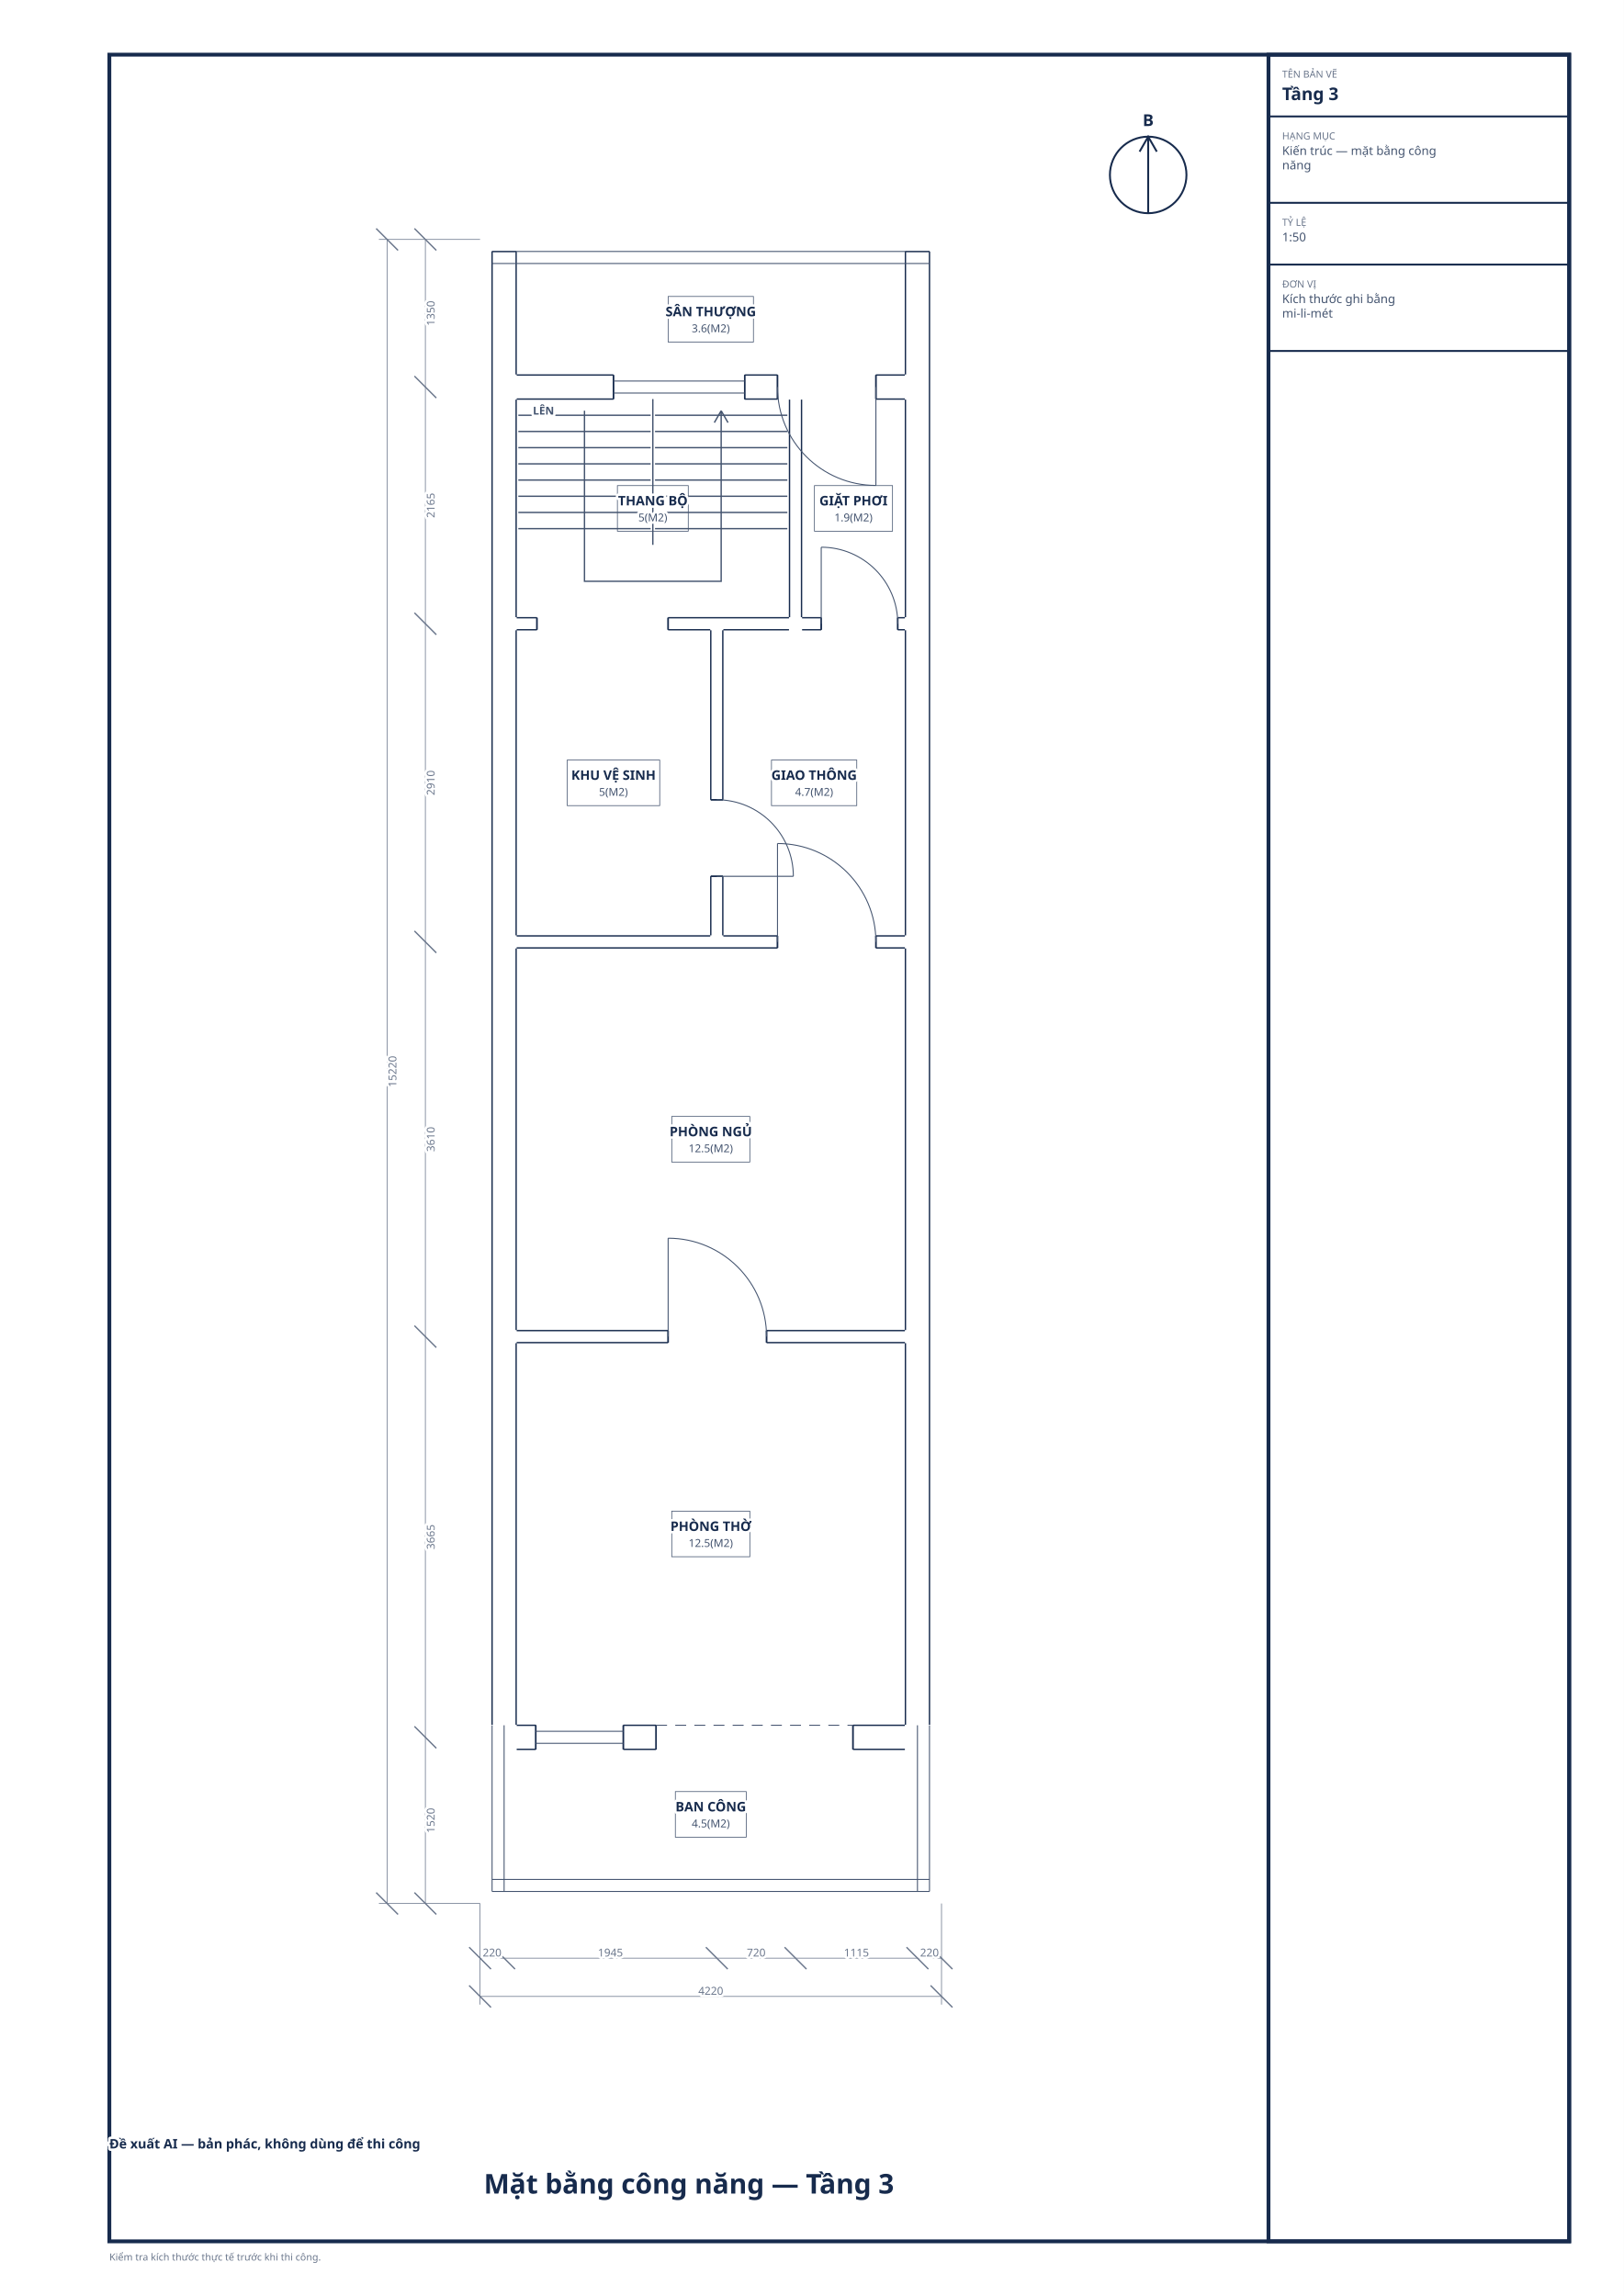
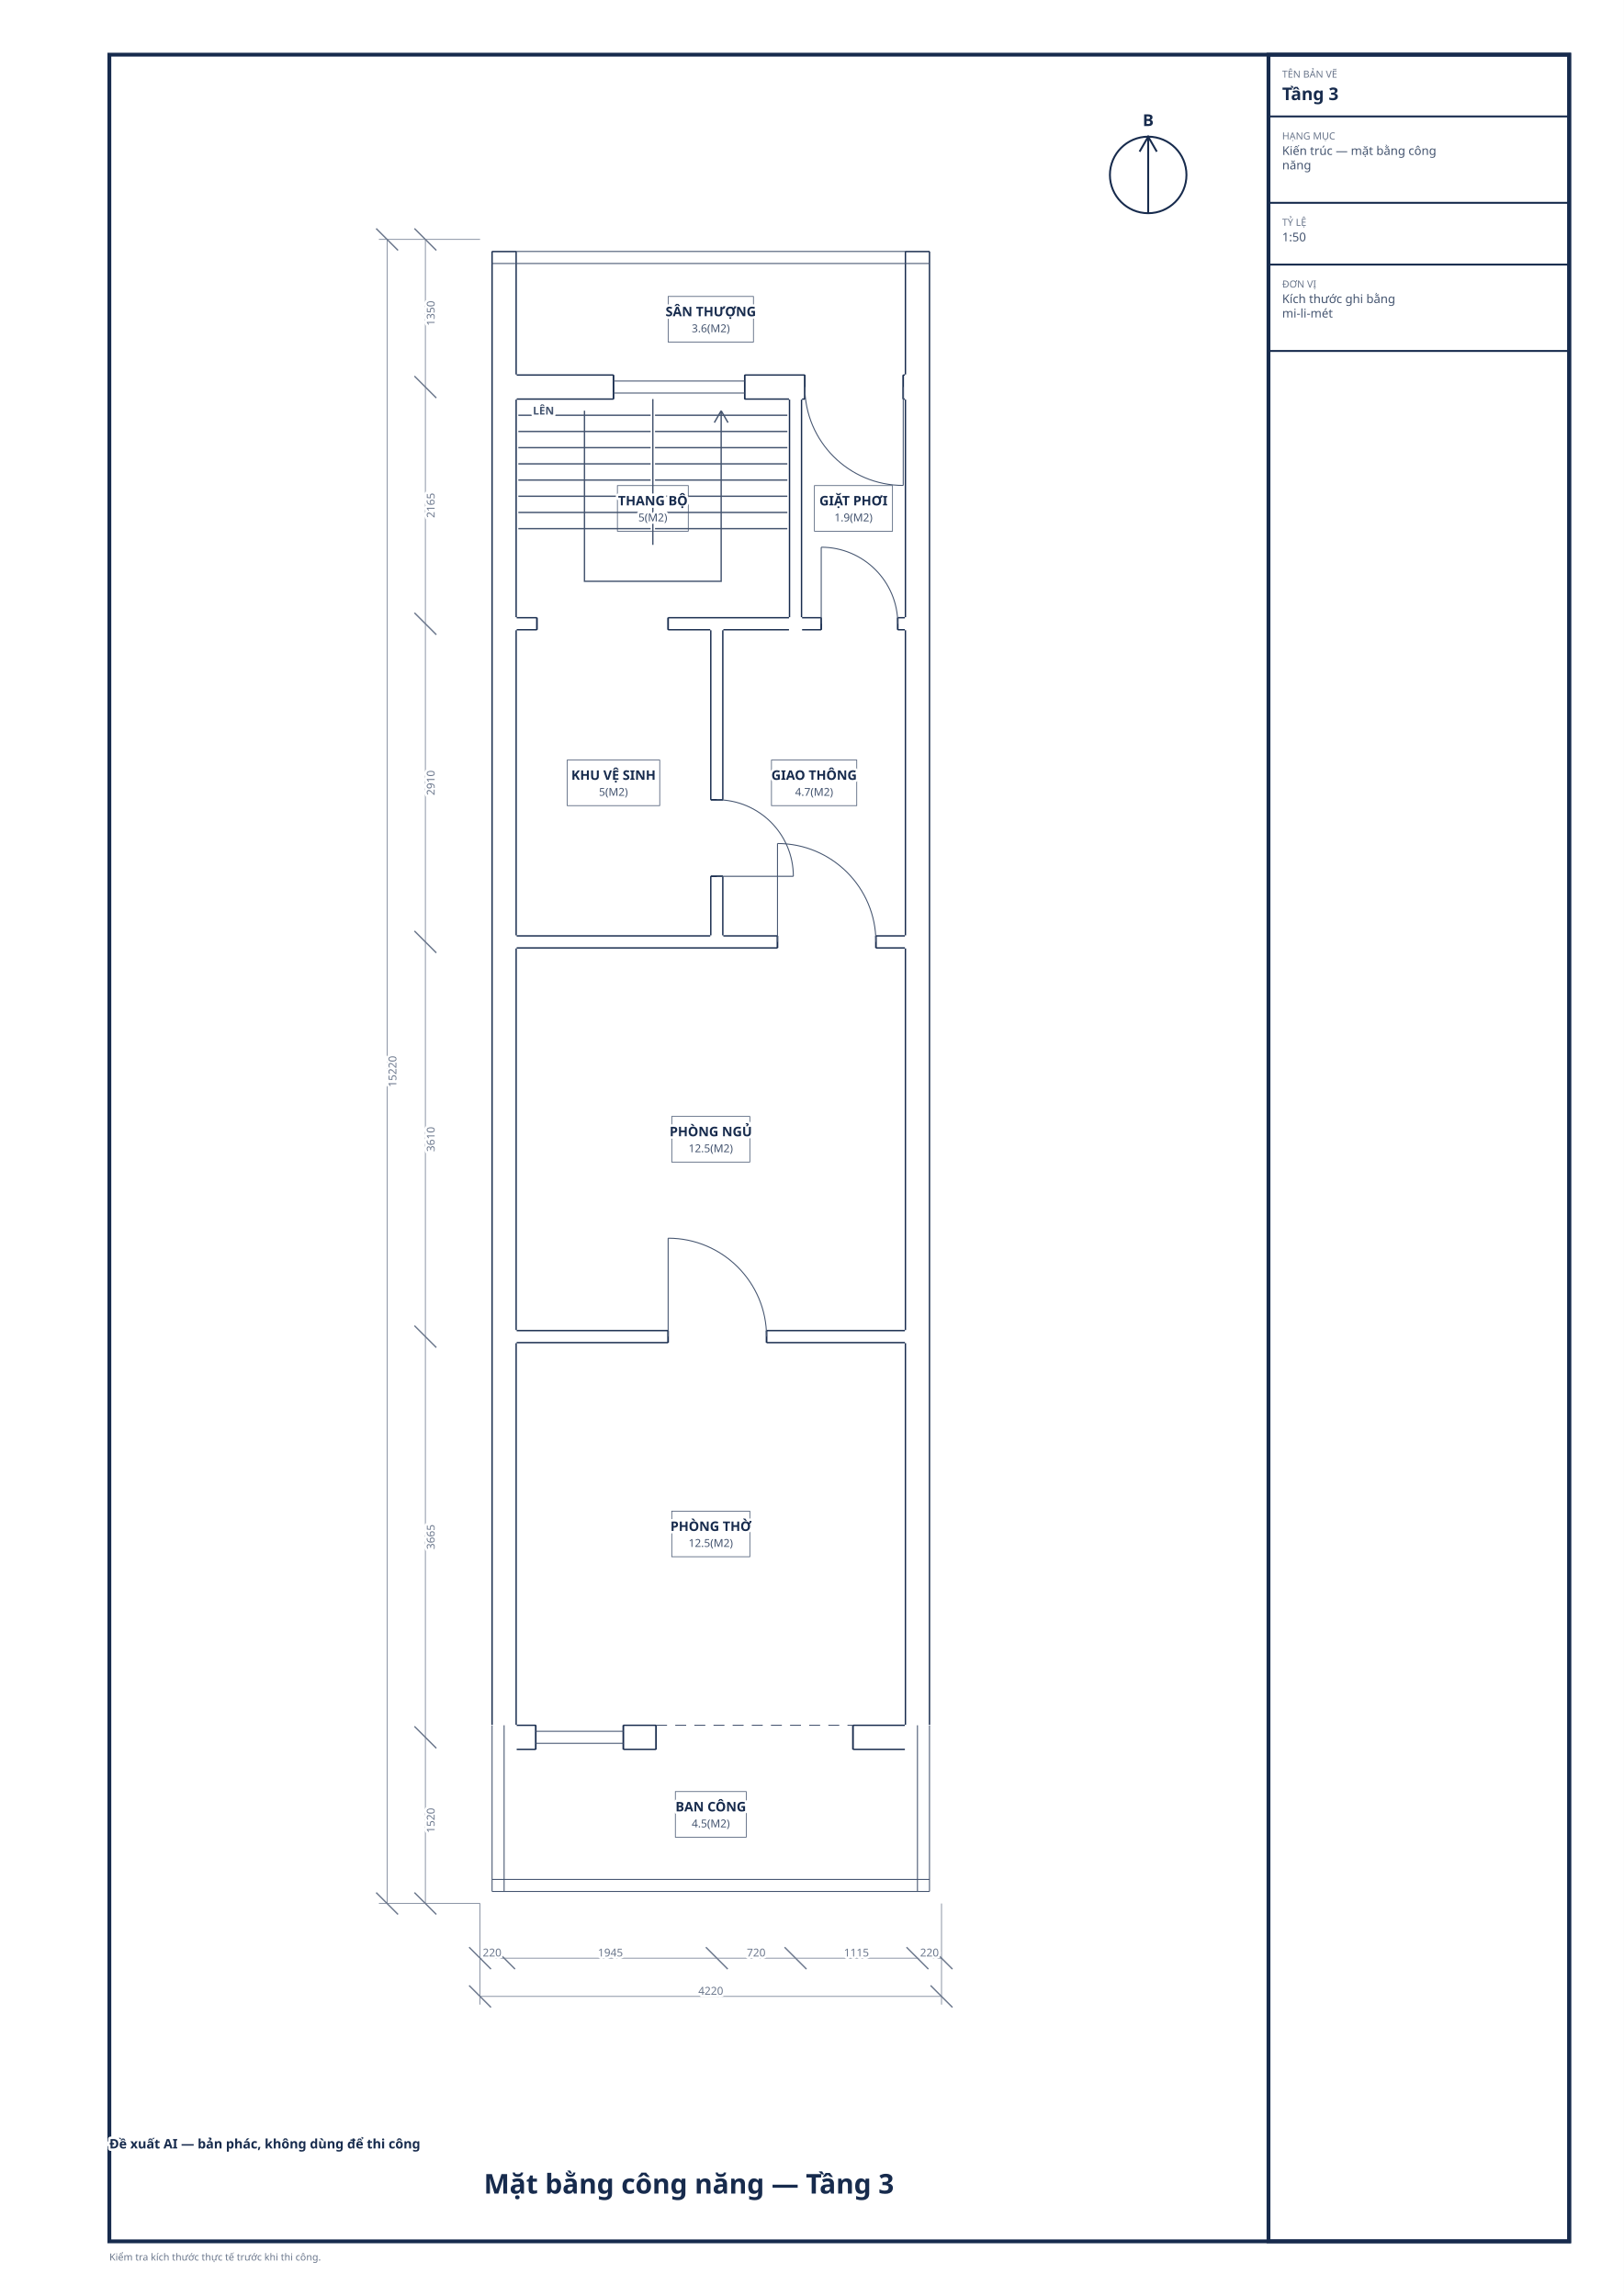
<svg xmlns="http://www.w3.org/2000/svg" viewBox="0 0 297 420" width="297mm" height="420mm">
  <style>text{font-family:'Be Vietnam Pro', 'Noto Sans', 'Segoe UI', system-ui, sans-serif;text-anchor:middle;dominant-baseline:middle;paint-order:stroke;stroke:#FFFFFF;stroke-width:0.9;stroke-linejoin:round}.fr{stroke:#172B4D;stroke-width:0.7;fill:none;}.tr{stroke:#172B4D;stroke-width:0.35;fill:none;}.wf{fill:#FFFFFF;stroke:none}.w{stroke:#172B4D;stroke-width:0.25;fill:none;}.cl{fill:#172B4D;stroke:#172B4D;stroke-width:0.25}.lb{fill:none;stroke:#44546F;stroke-width:0.13}.rl{stroke:#44546F;stroke-width:0.18;fill:none;}.op{stroke:#172B4D;stroke-width:0.25;fill:none;}.dl{stroke:#44546F;stroke-width:0.18;fill:none;}.wn{stroke:#44546F;stroke-width:0.18;fill:none;}.st{stroke:#44546F;stroke-width:0.25;fill:none;}.sa{stroke:#44546F;stroke-width:0.25;fill:none;}.vd{stroke:#44546F;stroke-width:0.18;fill:#DCDFE4}.nt{stroke:#172B4D;stroke-width:0.35;fill:none;}.dm{stroke:#6B778C;stroke-width:0.13;fill:none;}.dt{stroke:#6B778C;stroke-width:0.25;fill:none;}.tn{font-size:2.4px;fill:#172B4D;font-weight:600;}.ta{font-size:2px;fill:#44546F;}.td{font-size:2px;fill:#6B778C;}.tst{font-size:2px;fill:#44546F;font-weight:600;}.tl{font-size:3.2px;fill:#172B4D;font-weight:700;text-anchor:start;}.tw{font-size:2.4px;fill:#172B4D;font-weight:600;text-anchor:start;}.ts{font-size:2.2px;fill:#44546F;text-anchor:start;}.tnn{font-size:3px;fill:#172B4D;font-weight:700;}.tt{font-size:5px;fill:#172B4D;font-weight:700;}.tbl{font-size:1.8px;fill:#6B778C;text-anchor:start;}.tf{font-size:1.8px;fill:#6B778C;text-anchor:start;}</style>
  <rect x="0" y="0" width="297" height="420" fill="#FFFFFF" />
  <rect x="20" y="10" width="267" height="400" class="fr" />
  <rect x="232" y="10" width="55" height="400" class="fr" />
  <text x="234.5" y="13.58" class="tbl">TÊN BẢN VẼ</text>
  <text x="234.5" y="17.18" class="tl">Tầng 3</text>
  <path class="tr" d="M 232 21.3 L 287 21.3" />
  <text x="234.5" y="24.88" class="tbl">HẠNG MỤC</text>
  <text x="234.5" y="27.58" class="ts">Kiến trúc — mặt bằng công</text>
  <text x="234.5" y="30.22" class="ts">năng</text>
  <path class="tr" d="M 232 37.1 L 287 37.1" />
  <text x="234.5" y="40.68" class="tbl">TỶ LỆ</text>
  <text x="234.5" y="43.38" class="ts">1:50</text>
  <path class="tr" d="M 232 48.4 L 287 48.4" />
  <text x="234.5" y="51.98" class="tbl">ĐƠN VỊ</text>
  <text x="234.5" y="54.68" class="ts">Kích thước ghi bằng</text>
  <text x="234.5" y="57.32" class="ts">mi-li-mét</text>
  <path class="tr" d="M 232 64.2 L 287 64.2" />
  <text x="126" y="399.5" class="tt">Mặt bằng công năng — Tầng 3</text>
  <text x="20" y="392.16" class="tw">Đề xuất AI — bản phác, không dùng để thi công</text>
  <text x="20" y="412.88" class="tf">Kiểm tra kích thước thực tế trước khi thi công.</text>
-   <path class="wf" d="M 94.4 320 L 94.4 46 L 90 46 L 90 320 Z M 170 320 L 170 46 L 165.6 46 L 165.6 320 Z M 90 320 L 98 320 L 98 315.6 L 90 315.6 Z M 114 320 L 120 320 L 120 315.6 L 114 315.6 Z M 156 320 L 170 320 L 170 315.6 L 156 315.6 Z M 92.2 73 L 112.2 73 L 112.2 68.6 L 92.2 68.6 Z M 136.2 73 L 142.2 73 L 142.2 68.6 L 136.2 68.6 Z M 160.2 73 L 167.8 73 L 167.8 68.6 L 160.2 68.6 Z M 92.2 245.6 L 122.2 245.6 L 122.2 243.4 L 92.2 243.4 Z M 140.2 245.6 L 167.8 245.6 L 167.8 243.4 L 140.2 243.4 Z M 92.2 173.4 L 142.2 173.4 L 142.2 171.2 L 92.2 171.2 Z M 160.2 173.4 L 167.8 173.4 L 167.8 171.2 L 160.2 171.2 Z M 132.2 172.3 L 132.2 160.3 L 130 160.3 L 130 172.3 Z M 132.2 146.3 L 132.2 114.1 L 130 114.1 L 130 146.3 Z M 92.2 115.2 L 98.2 115.2 L 98.2 113 L 92.2 113 Z M 122.2 115.2 L 150.2 115.2 L 150.2 113 L 122.2 113 Z M 164.2 115.2 L 167.8 115.2 L 167.8 113 L 164.2 113 Z M 146.6 115.2 L 146.6 70.8 L 144.4 70.8 L 144.4 115.2 Z" />
-   <path class="w" d="M 94.4 315.5 L 94.4 245.7 M 94.4 243.3 L 94.4 173.5 M 94.4 171.1 L 94.4 115.3 M 94.4 112.9 L 94.4 73.1 M 94.4 68.5 L 94.4 46 M 90 315.5 L 90 46 M 94.4 46 L 90 46 M 170 315.5 L 170 46 M 165.6 315.5 L 165.6 245.7 M 165.6 243.3 L 165.6 173.5 M 165.6 171.1 L 165.6 115.3 M 165.6 112.9 L 165.6 73.1 M 165.6 68.5 L 165.6 46 M 170 46 L 165.6 46 M 94.5 320 L 98 320 M 94.5 315.6 L 98 315.6 M 98 320 L 98 315.6 M 114 320 L 120 320 M 114 315.6 L 120 315.6 M 114 320 L 114 315.6 M 120 320 L 120 315.6 M 156 320 L 165.5 320 M 156 315.6 L 165.5 315.6 M 156 320 L 156 315.6 M 94.5 73 L 112.2 73 M 94.5 68.6 L 112.2 68.6 M 112.2 73 L 112.2 68.6 M 136.2 73 L 142.2 73 M 136.2 68.6 L 142.2 68.6 M 136.2 73 L 136.2 68.6 M 142.2 73 L 142.2 68.6 M 160.2 73 L 165.5 73 M 160.2 68.6 L 165.5 68.6 M 160.2 73 L 160.2 68.6 M 94.5 245.6 L 122.2 245.6 M 94.5 243.4 L 122.2 243.4 M 122.2 245.6 L 122.2 243.4 M 140.2 245.6 L 165.5 245.6 M 140.2 243.4 L 165.5 243.4 M 140.2 245.6 L 140.2 243.4 M 94.5 173.4 L 142.2 173.4 M 94.5 171.2 L 129.9 171.2 M 132.3 171.2 L 142.2 171.2 M 142.2 173.4 L 142.2 171.2 M 160.2 173.4 L 165.5 173.4 M 160.2 171.2 L 165.5 171.2 M 160.2 173.4 L 160.2 171.2 M 132.2 171.1 L 132.2 160.3 M 130 171.1 L 130 160.3 M 132.2 160.3 L 130 160.3 M 132.2 146.3 L 132.2 115.3 M 130 146.3 L 130 115.3 M 132.2 146.3 L 130 146.3 M 94.5 115.2 L 98.2 115.2 M 94.5 113 L 98.2 113 M 98.2 115.2 L 98.2 113 M 122.2 115.2 L 129.9 115.2 M 132.3 115.2 L 144.3 115.2 M 146.7 115.2 L 150.2 115.2 M 122.2 113 L 144.3 113 M 146.7 113 L 150.2 113 M 122.2 115.2 L 122.2 113 M 150.2 115.2 L 150.2 113 M 164.2 115.2 L 165.5 115.2 M 164.2 113 L 165.5 113 M 164.2 115.2 L 164.2 113 M 146.6 112.9 L 146.6 73.1 M 144.4 112.9 L 144.4 73.1" />
+   <path class="wf" d="M 94.4 320 L 94.4 46 L 90 46 L 90 320 Z M 170 320 L 170 46 L 165.6 46 L 165.6 320 Z M 90 320 L 98 320 L 98 315.6 L 90 315.6 Z M 114 320 L 120 320 L 120 315.6 L 114 315.6 Z M 156 320 L 170 320 L 170 315.6 L 156 315.6 Z M 92.2 73 L 112.2 73 L 112.2 68.6 L 92.2 68.6 Z M 136.2 73 L 147.2 73 L 147.2 68.6 L 136.2 68.6 Z M 165.2 73 L 167.8 73 L 167.8 68.6 L 165.2 68.6 Z M 92.2 245.6 L 122.2 245.6 L 122.2 243.4 L 92.2 243.4 Z M 140.2 245.6 L 167.8 245.6 L 167.8 243.4 L 140.2 243.4 Z M 92.2 173.4 L 142.2 173.4 L 142.2 171.2 L 92.2 171.2 Z M 160.2 173.4 L 167.8 173.4 L 167.8 171.2 L 160.2 171.2 Z M 132.2 172.3 L 132.2 160.3 L 130 160.3 L 130 172.3 Z M 132.2 146.3 L 132.2 114.1 L 130 114.1 L 130 146.3 Z M 92.2 115.2 L 98.2 115.2 L 98.2 113 L 92.2 113 Z M 122.2 115.2 L 150.2 115.2 L 150.2 113 L 122.2 113 Z M 164.2 115.2 L 167.8 115.2 L 167.8 113 L 164.2 113 Z M 146.6 115.2 L 146.6 70.8 L 144.4 70.8 L 144.4 115.2 Z" />
+   <path class="w" d="M 94.4 315.5 L 94.4 245.7 M 94.4 243.3 L 94.4 173.5 M 94.4 171.1 L 94.4 115.3 M 94.4 112.9 L 94.4 73.1 M 94.4 68.5 L 94.4 46 M 90 315.5 L 90 46 M 94.4 46 L 90 46 M 170 315.5 L 170 46 M 165.6 315.5 L 165.6 245.7 M 165.6 243.3 L 165.6 173.5 M 165.6 171.1 L 165.6 115.3 M 165.6 112.9 L 165.6 73.1 M 165.6 68.5 L 165.6 46 M 170 46 L 165.6 46 M 94.5 320 L 98 320 M 94.5 315.6 L 98 315.6 M 98 320 L 98 315.6 M 114 320 L 120 320 M 114 315.6 L 120 315.6 M 114 320 L 114 315.6 M 120 320 L 120 315.6 M 156 320 L 165.5 320 M 156 315.6 L 165.5 315.6 M 156 320 L 156 315.6 M 94.5 73 L 112.2 73 M 94.5 68.6 L 112.2 68.6 M 112.2 73 L 112.2 68.6 M 136.2 73 L 144.3 73 M 146.7 73 L 147.2 73 M 136.2 68.6 L 147.2 68.6 M 136.2 73 L 136.2 68.6 M 147.2 73 L 147.2 68.6 M 165.2 73 L 165.5 73 M 165.2 68.6 L 165.5 68.6 M 165.2 73 L 165.2 68.6 M 94.5 245.6 L 122.2 245.6 M 94.5 243.4 L 122.2 243.4 M 122.2 245.6 L 122.2 243.4 M 140.2 245.6 L 165.5 245.6 M 140.2 243.4 L 165.5 243.4 M 140.2 245.6 L 140.2 243.4 M 94.5 173.4 L 142.2 173.4 M 94.5 171.2 L 129.9 171.2 M 132.3 171.2 L 142.2 171.2 M 142.2 173.4 L 142.2 171.2 M 160.2 173.4 L 165.5 173.4 M 160.2 171.2 L 165.5 171.2 M 160.2 173.4 L 160.2 171.2 M 132.2 171.1 L 132.2 160.3 M 130 171.1 L 130 160.3 M 132.2 160.3 L 130 160.3 M 132.2 146.3 L 132.2 115.3 M 130 146.3 L 130 115.3 M 132.2 146.3 L 130 146.3 M 94.5 115.2 L 98.2 115.2 M 94.5 113 L 98.2 113 M 98.2 115.2 L 98.2 113 M 122.2 115.2 L 129.9 115.2 M 132.3 115.2 L 144.3 115.2 M 146.7 115.2 L 150.2 115.2 M 122.2 113 L 144.3 113 M 146.7 113 L 150.2 113 M 122.2 115.2 L 122.2 113 M 150.2 115.2 L 150.2 113 M 164.2 115.2 L 165.5 115.2 M 164.2 113 L 165.5 113 M 164.2 115.2 L 164.2 113 M 146.6 112.9 L 146.6 73.1 M 144.4 112.9 L 144.4 73.1" />
  <path class="rl" d="M 90 346 L 170 346 M 90 343.8 L 170 343.8 M 92.2 346 L 92.2 315.6 M 90 346 L 90 315.6 M 170 346 L 170 315.6 M 167.8 346 L 167.8 315.6 M 90 48.2 L 170 48.2 M 90 46 L 170 46" />
-   <path class="op" d="M 120 320 L 120 315.6 M 156 320 L 156 315.6 M 122.2 245.6 L 122.2 243.4 M 140.2 245.6 L 140.2 243.4 M 142.2 173.4 L 142.2 171.2 M 160.2 173.4 L 160.2 171.2 M 132.2 160.3 L 130 160.3 M 132.2 146.3 L 130 146.3 M 98.2 115.2 L 98.2 113 M 122.2 115.2 L 122.2 113 M 150.2 115.2 L 150.2 113 M 164.2 115.2 L 164.2 113 M 142.2 73 L 142.2 68.6 M 160.2 73 L 160.2 68.6 M 98 320 L 98 315.6 M 114 320 L 114 315.6 M 112.2 73 L 112.2 68.6 M 136.2 73 L 136.2 68.6" />
+   <path class="op" d="M 120 320 L 120 315.6 M 156 320 L 156 315.6 M 122.2 245.6 L 122.2 243.4 M 140.2 245.6 L 140.2 243.4 M 142.2 173.4 L 142.2 171.2 M 160.2 173.4 L 160.2 171.2 M 132.2 160.3 L 130 160.3 M 132.2 146.3 L 130 146.3 M 98.2 115.2 L 98.2 113 M 122.2 115.2 L 122.2 113 M 150.2 115.2 L 150.2 113 M 164.2 115.2 L 164.2 113 M 147.2 73 L 147.2 68.6 M 165.2 73 L 165.2 68.6 M 98 320 L 98 315.6 M 114 320 L 114 315.6 M 112.2 73 L 112.2 68.6 M 136.2 73 L 136.2 68.6" />
  <path class="wn" d="M 98 316.7 L 114 316.7 M 98 318.9 L 114 318.9 M 112.2 69.7 L 136.2 69.7 M 112.2 71.9 L 136.2 71.9" />
-   <path class="dl" d="M 122.2 244.5 L 122.2 226.5 M 122.2 226.5 A 18 18 0 0 1 140.2 244.5 M 142.2 172.3 L 142.2 154.3 M 142.2 154.3 A 18 18 0 0 1 160.2 172.3 M 131.1 160.3 L 145.1 160.3 M 145.1 160.3 A 14 14 0 0 0 131.1 146.3 M 150.2 114.1 L 150.2 100.1 M 150.2 100.1 A 14 14 0 0 1 164.2 114.1 M 160.2 70.8 L 160.2 88.8 M 160.2 88.8 A 18 18 0 0 1 142.2 70.8" />
+   <path class="dl" d="M 122.2 244.5 L 122.2 226.5 M 122.2 226.5 A 18 18 0 0 1 140.2 244.5 M 142.2 172.3 L 142.2 154.3 M 142.2 154.3 A 18 18 0 0 1 160.2 172.3 M 131.1 160.3 L 145.1 160.3 M 145.1 160.3 A 14 14 0 0 0 131.1 146.3 M 150.2 114.1 L 150.2 100.1 M 150.2 100.1 A 14 14 0 0 1 164.2 114.1 M 165.2 70.8 L 165.2 88.8 M 165.2 88.8 A 18 18 0 0 1 147.2 70.8" />
  <path class="dl" d="M 120 315.6 L 156 315.6" stroke-dasharray="2 1.5" />
  <path class="st" d="M 94.8 75.963 L 119 75.963 M 94.8 78.926 L 119 78.926 M 94.8 81.889 L 119 81.889 M 94.8 84.852 L 119 84.852 M 94.8 87.815 L 119 87.815 M 94.8 90.778 L 119 90.778 M 94.8 93.741 L 119 93.741 M 94.8 96.704 L 119 96.704 M 119.8 96.704 L 144 96.704 M 119.8 93.741 L 144 93.741 M 119.8 90.778 L 144 90.778 M 119.8 87.815 L 144 87.815 M 119.8 84.852 L 144 84.852 M 119.8 81.889 L 144 81.889 M 119.8 78.926 L 144 78.926 M 119.8 75.963 L 144 75.963 M 119.4 73 L 119.4 99.667" />
  <path class="sa" d="M 106.9 75.133 L 106.9 99.667 L 106.9 106.333 L 131.9 106.333 L 131.9 99.667 L 131.9 75.133 M 130.65 77.308 L 131.9 75.133 M 133.15 77.308 L 131.9 75.133" />
  <text x="99.4" y="75.133" class="tst">LÊN</text>
  <rect x="123.52" y="327.73" width="12.96" height="8.34" class="lb" />
  <text x="130" y="330.5" class="tn">BAN CÔNG</text>
  <text x="130" y="333.58" class="ta">4.5(M2)</text>
  <rect x="122.86" y="276.43" width="14.28" height="8.34" class="lb" />
  <text x="130" y="279.2" class="tn">PHÒNG THỜ</text>
  <text x="130" y="282.28" class="ta">12.5(M2)</text>
  <rect x="122.86" y="204.23" width="14.28" height="8.34" class="lb" />
  <text x="130" y="207" class="tn">PHÒNG NGỦ</text>
  <text x="130" y="210.08" class="ta">12.5(M2)</text>
  <rect x="103.74" y="139.03" width="16.92" height="8.34" class="lb" />
  <text x="112.2" y="141.8" class="tn">KHU VỆ SINH</text>
  <text x="112.2" y="144.88" class="ta">5(M2)</text>
  <rect x="141.1" y="139.03" width="15.6" height="8.34" class="lb" />
  <text x="148.9" y="141.8" class="tn">GIAO THÔNG</text>
  <text x="148.9" y="144.88" class="ta">4.7(M2)</text>
  <rect x="112.92" y="88.83" width="12.96" height="8.34" class="lb" />
  <text x="119.4" y="91.6" class="tn">THANG BỘ</text>
  <text x="119.4" y="94.68" class="ta">5(M2)</text>
  <rect x="148.96" y="88.83" width="14.28" height="8.34" class="lb" />
  <text x="156.1" y="91.6" class="tn">GIẶT PHƠI</text>
  <text x="156.1" y="94.68" class="ta">1.9(M2)</text>
  <rect x="122.2" y="54.23" width="15.6" height="8.34" class="lb" />
  <text x="130" y="57" class="tn">SÂN THƯỢNG</text>
  <text x="130" y="60.08" class="ta">3.6(M2)</text>
  <path class="dm" d="M 87.8 358.2 L 172.2 358.2 M 87.8 365.2 L 172.2 365.2 M 87.8 348.2 L 87.8 366.7 M 172.2 348.2 L 172.2 366.7" />
  <path class="dt" d="M 85.8 356.2 L 89.8 360.2 M 90.2 356.2 L 94.2 360.2 M 129.1 356.2 L 133.1 360.2 M 143.5 356.2 L 147.5 360.2 M 165.8 356.2 L 169.8 360.2 M 170.2 356.2 L 174.2 360.2 M 85.8 363.2 L 89.8 367.2 M 170.2 363.2 L 174.2 367.2" />
  <text x="90" y="357.2" class="td">220</text>
  <text x="111.65" y="357.2" class="td">1945</text>
  <text x="138.3" y="357.2" class="td">720</text>
  <text x="156.65" y="357.2" class="td">1115</text>
  <text x="170" y="357.2" class="td">220</text>
  <text x="130" y="364.2" class="td">4220</text>
  <path class="dm" d="M 77.8 348.2 L 77.8 43.8 M 70.8 348.2 L 70.8 43.8 M 87.8 348.2 L 69.3 348.2 M 87.8 43.8 L 69.3 43.8" />
  <path class="dt" d="M 75.8 346.2 L 79.8 350.2 M 75.8 315.8 L 79.8 319.8 M 75.8 242.5 L 79.8 246.5 M 75.8 170.3 L 79.8 174.3 M 75.8 112.1 L 79.8 116.1 M 75.8 68.8 L 79.8 72.8 M 75.8 41.8 L 79.8 45.8 M 68.8 346.2 L 72.8 350.2 M 68.8 41.8 L 72.8 45.8" />
  <text x="78.8" y="333" class="td" transform="rotate(-90 78.8 333)">1520</text>
  <text x="78.8" y="281.15" class="td" transform="rotate(-90 78.8 281.15)">3665</text>
  <text x="78.8" y="208.4" class="td" transform="rotate(-90 78.8 208.4)">3610</text>
  <text x="78.8" y="143.2" class="td" transform="rotate(-90 78.8 143.2)">2910</text>
  <text x="78.8" y="92.45" class="td" transform="rotate(-90 78.8 92.45)">2165</text>
  <text x="78.8" y="57.3" class="td" transform="rotate(-90 78.8 57.3)">1350</text>
  <text x="71.8" y="196" class="td" transform="rotate(-90 71.8 196)">15220</text>
  <circle cx="210" cy="32" r="7" class="nt" />
  <path class="nt" d="M 210 39 L 210 25 M 208.425 27.741 L 210 25 L 211.575 27.741" />
  <text x="210" y="22" class="tnn">B</text>
</svg>
